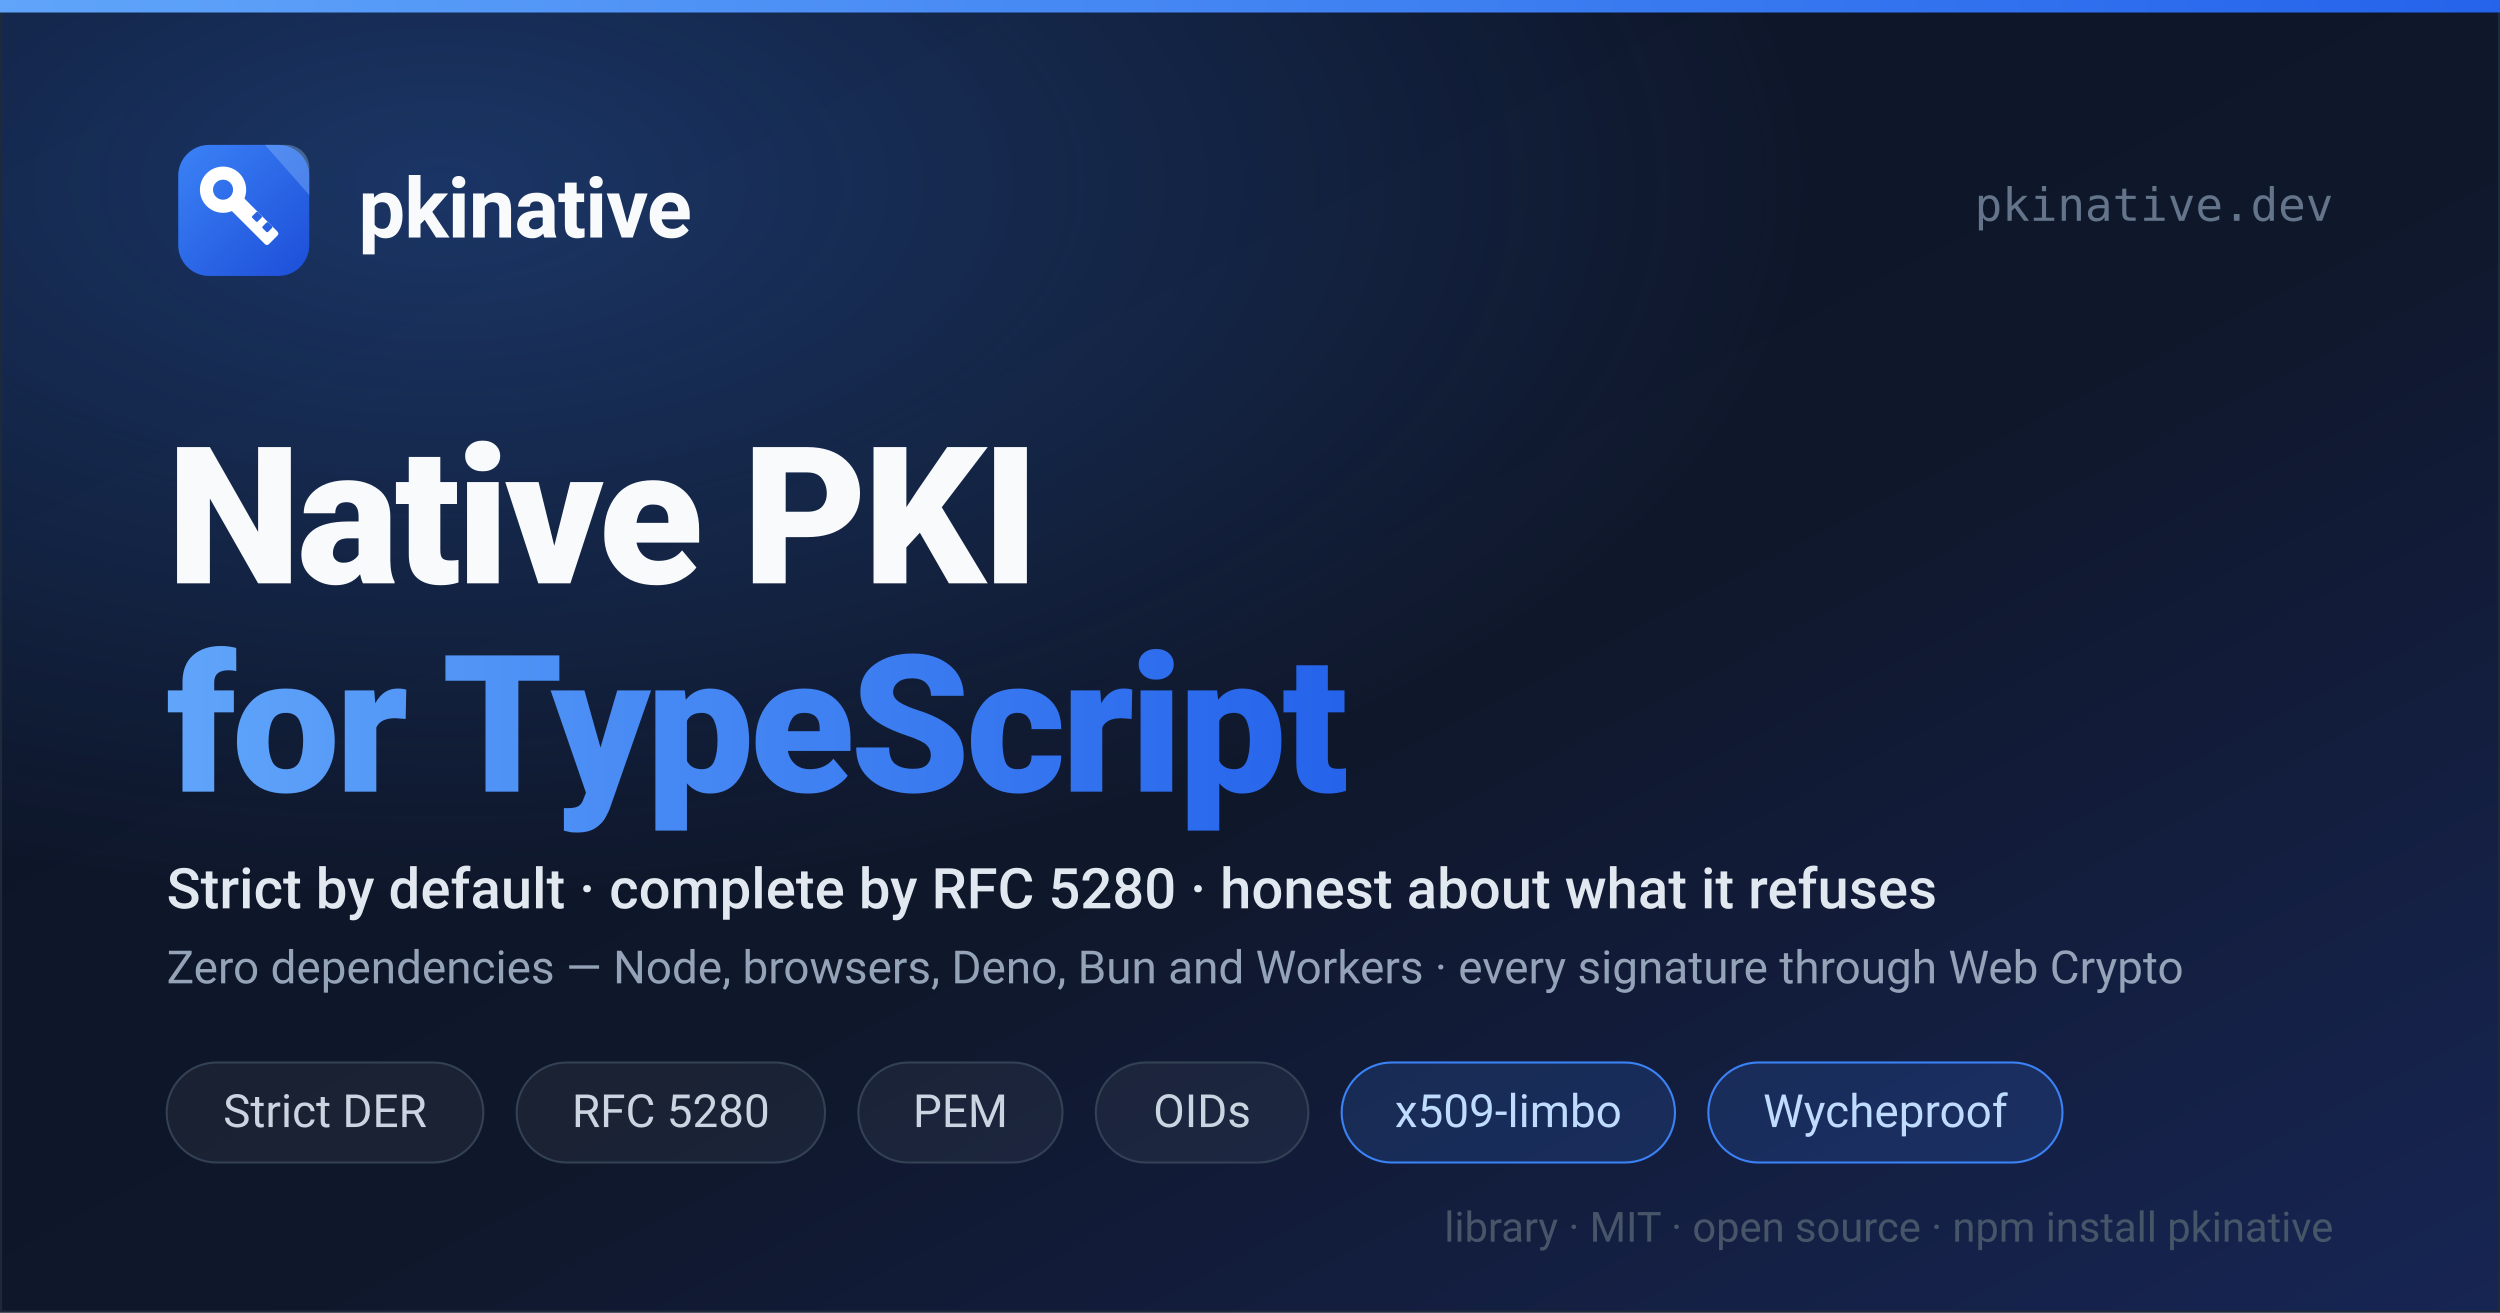
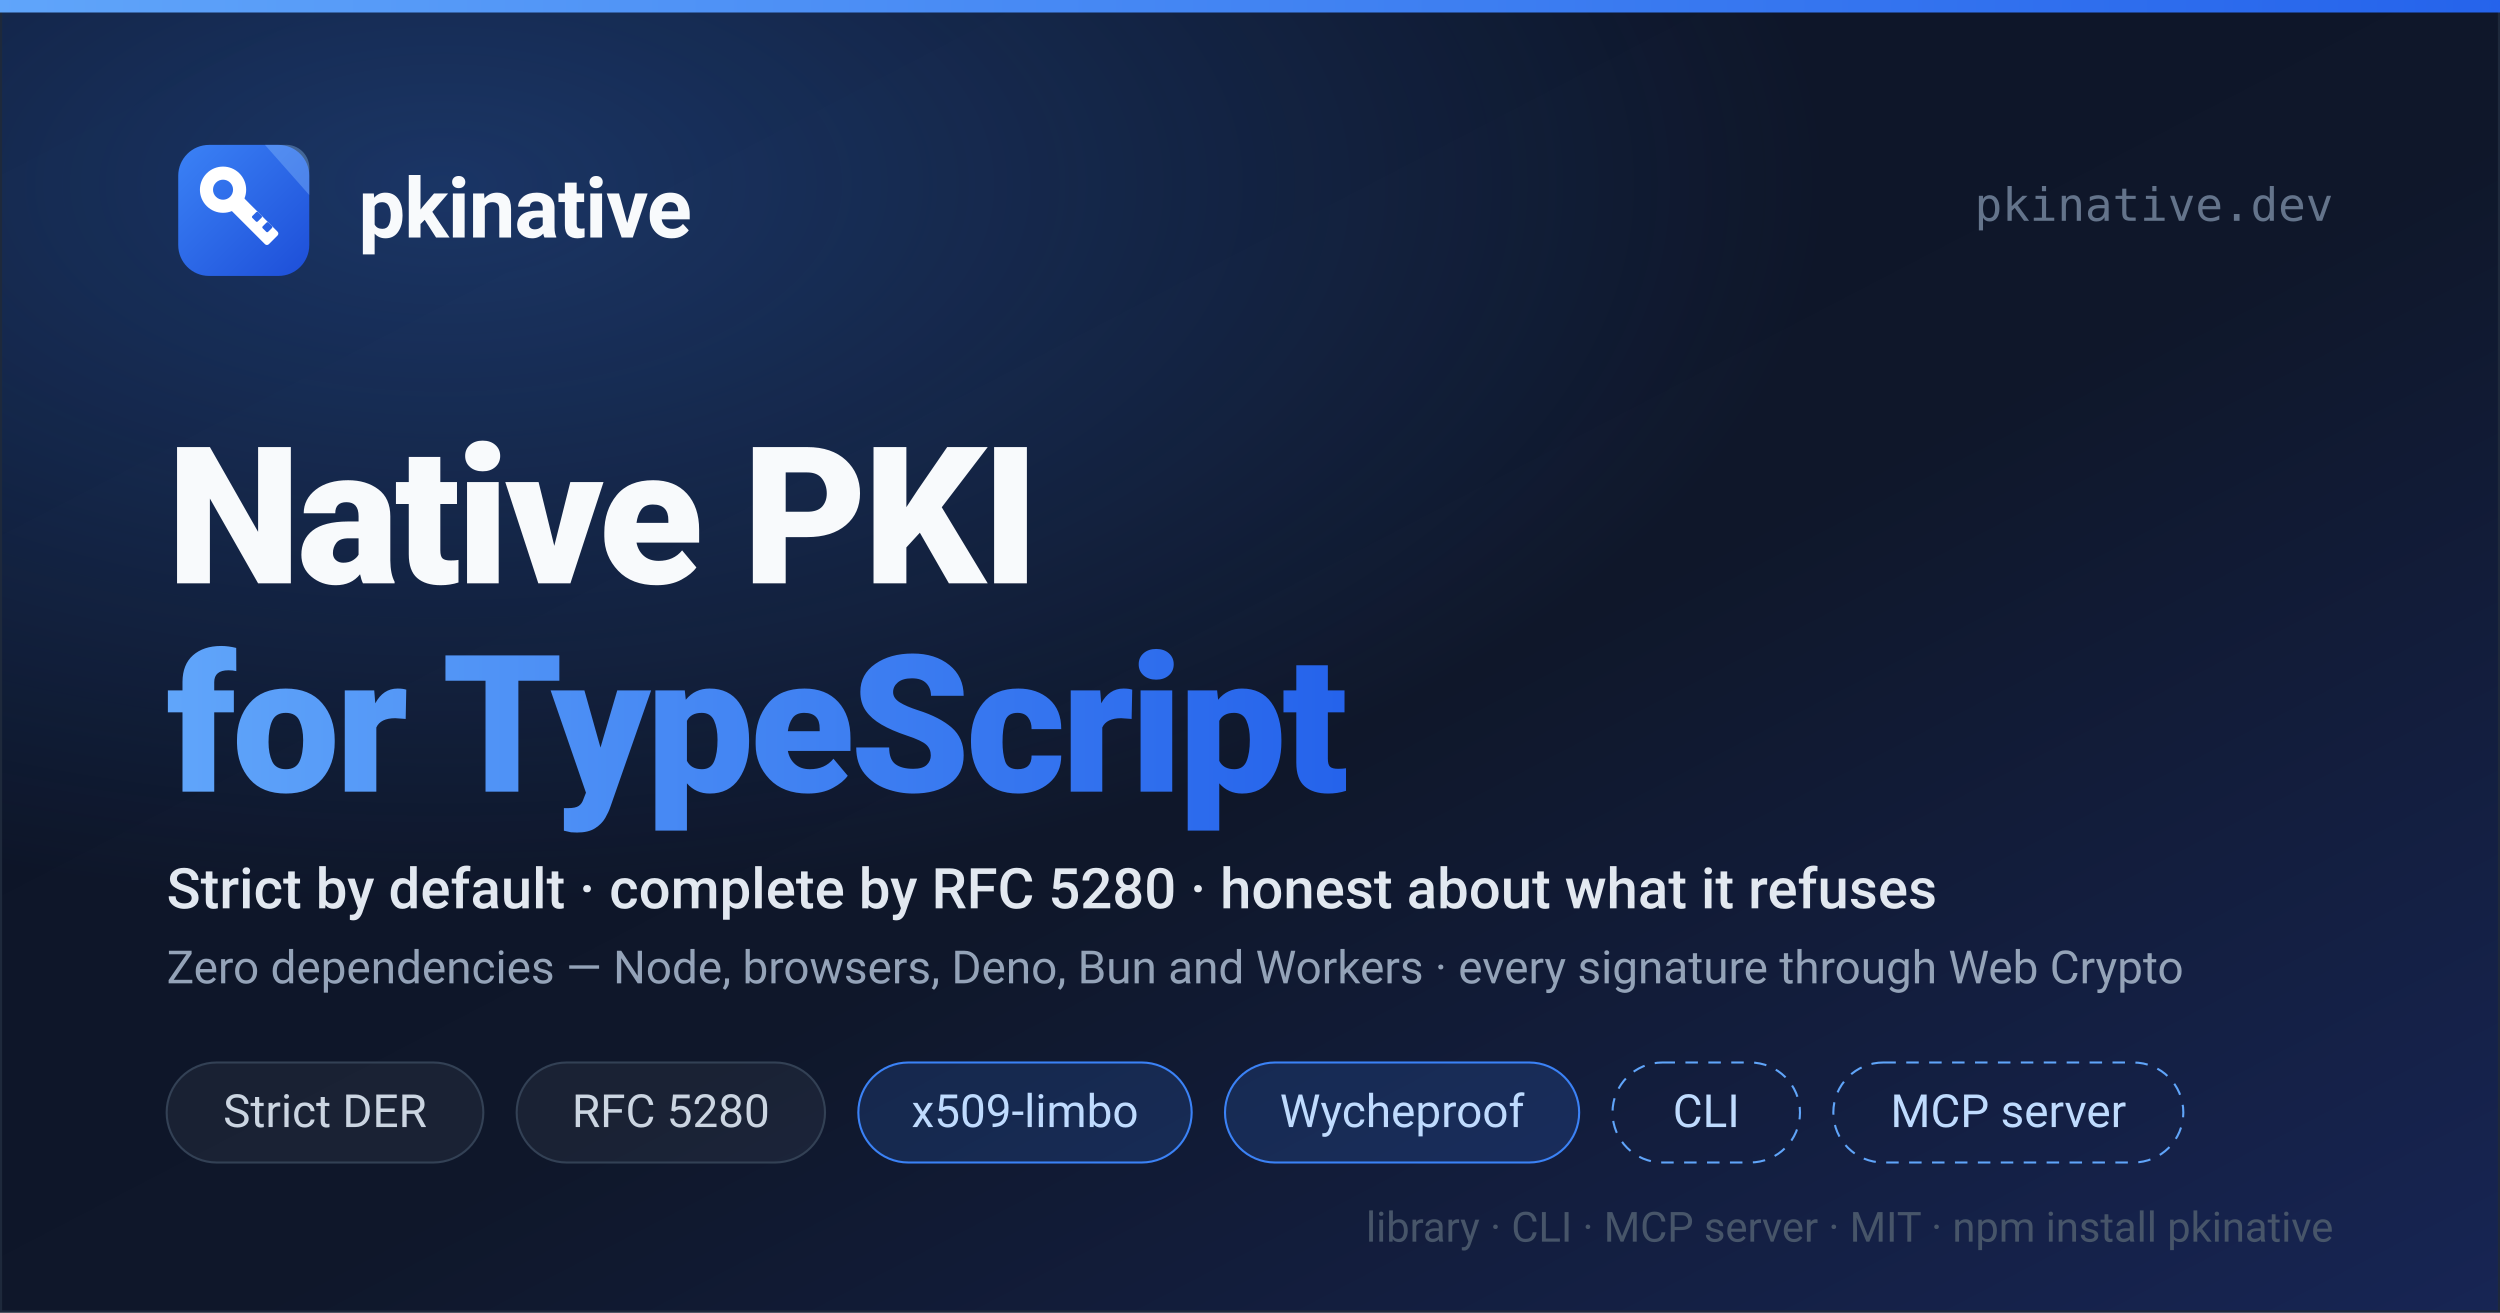
<svg xmlns="http://www.w3.org/2000/svg" width="1200" height="630" viewBox="0 0 1200 630" role="img" aria-label="pkinative — native PKI for TypeScript: strict DER, RFC 5280, PEM and OIDs, with zero dependencies">
  <defs>
    <linearGradient id="bg" x1="0" y1="0" x2="1" y2="1">
      <stop offset="0%" stop-color="#0b1326" />
      <stop offset="55%" stop-color="#0f172a" />
      <stop offset="100%" stop-color="#172554" />
    </linearGradient>
    <radialGradient id="glow" cx="18%" cy="14%" r="55%">
      <stop offset="0%" stop-color="#3b82f6" stop-opacity="0.30" />
      <stop offset="100%" stop-color="#3b82f6" stop-opacity="0" />
    </radialGradient>
    <linearGradient id="accent" x1="0" y1="0" x2="1" y2="0">
      <stop offset="0%" stop-color="#60a5fa" />
      <stop offset="100%" stop-color="#2563eb" />
    </linearGradient>
    <linearGradient id="logo-grad" gradientUnits="userSpaceOnUse" x1="3" y1="3" x2="37" y2="37">
      <stop offset="0%" stop-color="#3B82F6" />
      <stop offset="100%" stop-color="#1D4ED8" />
    </linearGradient>
    <linearGradient id="logo-grad-r" gradientUnits="userSpaceOnUse" x1="3" y1="3" x2="37" y2="37" gradientTransform="rotate(45 20 20)">
      <stop offset="0%" stop-color="#3B82F6" />
      <stop offset="100%" stop-color="#1D4ED8" />
    </linearGradient>
  </defs>
  <rect width="1200" height="630" fill="url(#bg)" />
  <rect width="1200" height="630" fill="url(#glow)" />
  <rect x="0.5" y="0.5" width="1199" height="629" fill="none" stroke="#1e293b" />
  <rect x="0" y="0" width="1200" height="6" fill="url(#accent)" />
  <g transform="translate(80, 64)">
    <g transform="scale(1.85)">
      <rect x="3" y="3" width="34" height="34" rx="8" fill="url(#logo-grad)" />
      <path d="M25.5 3h5a6 6 0 0 1 6.5 6.5V16L25.5 3z" fill="#93C5FD" opacity="0.35" />
      <g transform="rotate(-45 20 20)">
        <circle cx="20" cy="12.4" r="6" fill="#ffffff" />
        <rect x="17.7" y="16" width="4.6" height="14.8" rx="0.7" fill="#ffffff" />
        <g fill="url(#logo-grad-r)">
          <circle cx="20" cy="12.4" r="2.6" />
          <rect x="20.2" y="22.6" width="2.1" height="2" rx="0.35" />
          <rect x="20.2" y="26.4" width="2.1" height="2" rx="0.35" />
        </g>
      </g>
    </g>
    <text x="92" y="50" font-family="'Segoe UI', -apple-system, BlinkMacSystemFont, Roboto, 'Helvetica Neue', Arial, sans-serif" font-size="40" font-weight="700" fill="#f8fafc" letter-spacing="-0.5">pkinative</text>
  </g>
  <text x="1120" y="106" text-anchor="end" font-family="ui-monospace, SFMono-Regular, Consolas, monospace" font-size="22" fill="#64748b">pkinative.dev</text>
  <text x="80" y="280" font-family="'Segoe UI', -apple-system, BlinkMacSystemFont, Roboto, 'Helvetica Neue', Arial, sans-serif" font-size="92" font-weight="800" fill="#f8fafc" letter-spacing="-2">Native PKI</text>
  <text x="80" y="380" font-family="'Segoe UI', -apple-system, BlinkMacSystemFont, Roboto, 'Helvetica Neue', Arial, sans-serif" font-size="92" font-weight="800" fill="url(#accent)" letter-spacing="-2">for TypeScript</text>
  <text x="80" y="436" font-family="'Segoe UI', -apple-system, BlinkMacSystemFont, Roboto, 'Helvetica Neue', Arial, sans-serif" font-size="27" font-weight="500" fill="#e2e8f0">Strict by default · complete by RFC 5280 · honest about what it refuses</text>
  <text x="80" y="472" font-family="'Segoe UI', -apple-system, BlinkMacSystemFont, Roboto, 'Helvetica Neue', Arial, sans-serif" font-size="22" fill="#94a3b8">Zero dependencies — Node, browsers, Deno, Bun and Workers · every signature through Web Crypto</text>
  <g font-family="'Segoe UI', -apple-system, BlinkMacSystemFont, Roboto, 'Helvetica Neue', Arial, sans-serif" font-size="22" fill="#cbd5e1" text-anchor="middle">
    <rect x="80" y="510" width="152" height="48" rx="24" fill="#ffffff" fill-opacity="0.05" stroke="#334155" />
    <text x="156" y="541">Strict DER</text>
    <rect x="248" y="510" width="148" height="48" rx="24" fill="#ffffff" fill-opacity="0.05" stroke="#334155" />
    <text x="322" y="541">RFC 5280</text>
-     <rect x="412" y="510" width="98" height="48" rx="24" fill="#ffffff" fill-opacity="0.05" stroke="#334155" />
-     <text x="461" y="541">PEM</text>
-     <rect x="526" y="510" width="102" height="48" rx="24" fill="#ffffff" fill-opacity="0.05" stroke="#334155" />
-     <text x="577" y="541">OIDs</text>
-     <rect x="644" y="510" width="160" height="48" rx="24" fill="#3b82f6" fill-opacity="0.16" stroke="#3b82f6" />
-     <text x="724" y="541" fill="#bfdbfe">x509-limbo</text>
-     <rect x="820" y="510" width="170" height="48" rx="24" fill="#3b82f6" fill-opacity="0.16" stroke="#3b82f6" />
-     <text x="905" y="541" fill="#bfdbfe">Wycheproof</text>
+     <rect x="412" y="510" width="160" height="48" rx="24" fill="#3b82f6" fill-opacity="0.16" stroke="#3b82f6" />
+     <text x="492" y="541" fill="#bfdbfe">x509-limbo</text>
+     <rect x="588" y="510" width="170" height="48" rx="24" fill="#3b82f6" fill-opacity="0.16" stroke="#3b82f6" />
+     <text x="673" y="541" fill="#bfdbfe">Wycheproof</text>
+     <rect x="774" y="510" width="90" height="48" rx="24" fill="none" stroke="#60a5fa" stroke-dasharray="6 5" />
+     <text x="819" y="541" fill="#bfdbfe">CLI</text>
+     <rect x="880" y="510" width="168" height="48" rx="24" fill="none" stroke="#60a5fa" stroke-dasharray="6 5" />
+     <text x="964" y="541" fill="#bfdbfe">MCP server</text>
  </g>
-   <text x="1120" y="596" text-anchor="end" font-family="'Segoe UI', -apple-system, BlinkMacSystemFont, Roboto, 'Helvetica Neue', Arial, sans-serif" font-size="20" fill="#475569">library · MIT · open source · npm install pkinative</text>
+   <text x="1120" y="596" text-anchor="end" font-family="'Segoe UI', -apple-system, BlinkMacSystemFont, Roboto, 'Helvetica Neue', Arial, sans-serif" font-size="20" fill="#475569">library · CLI · MCP server · MIT · npm install pkinative</text>
</svg>
